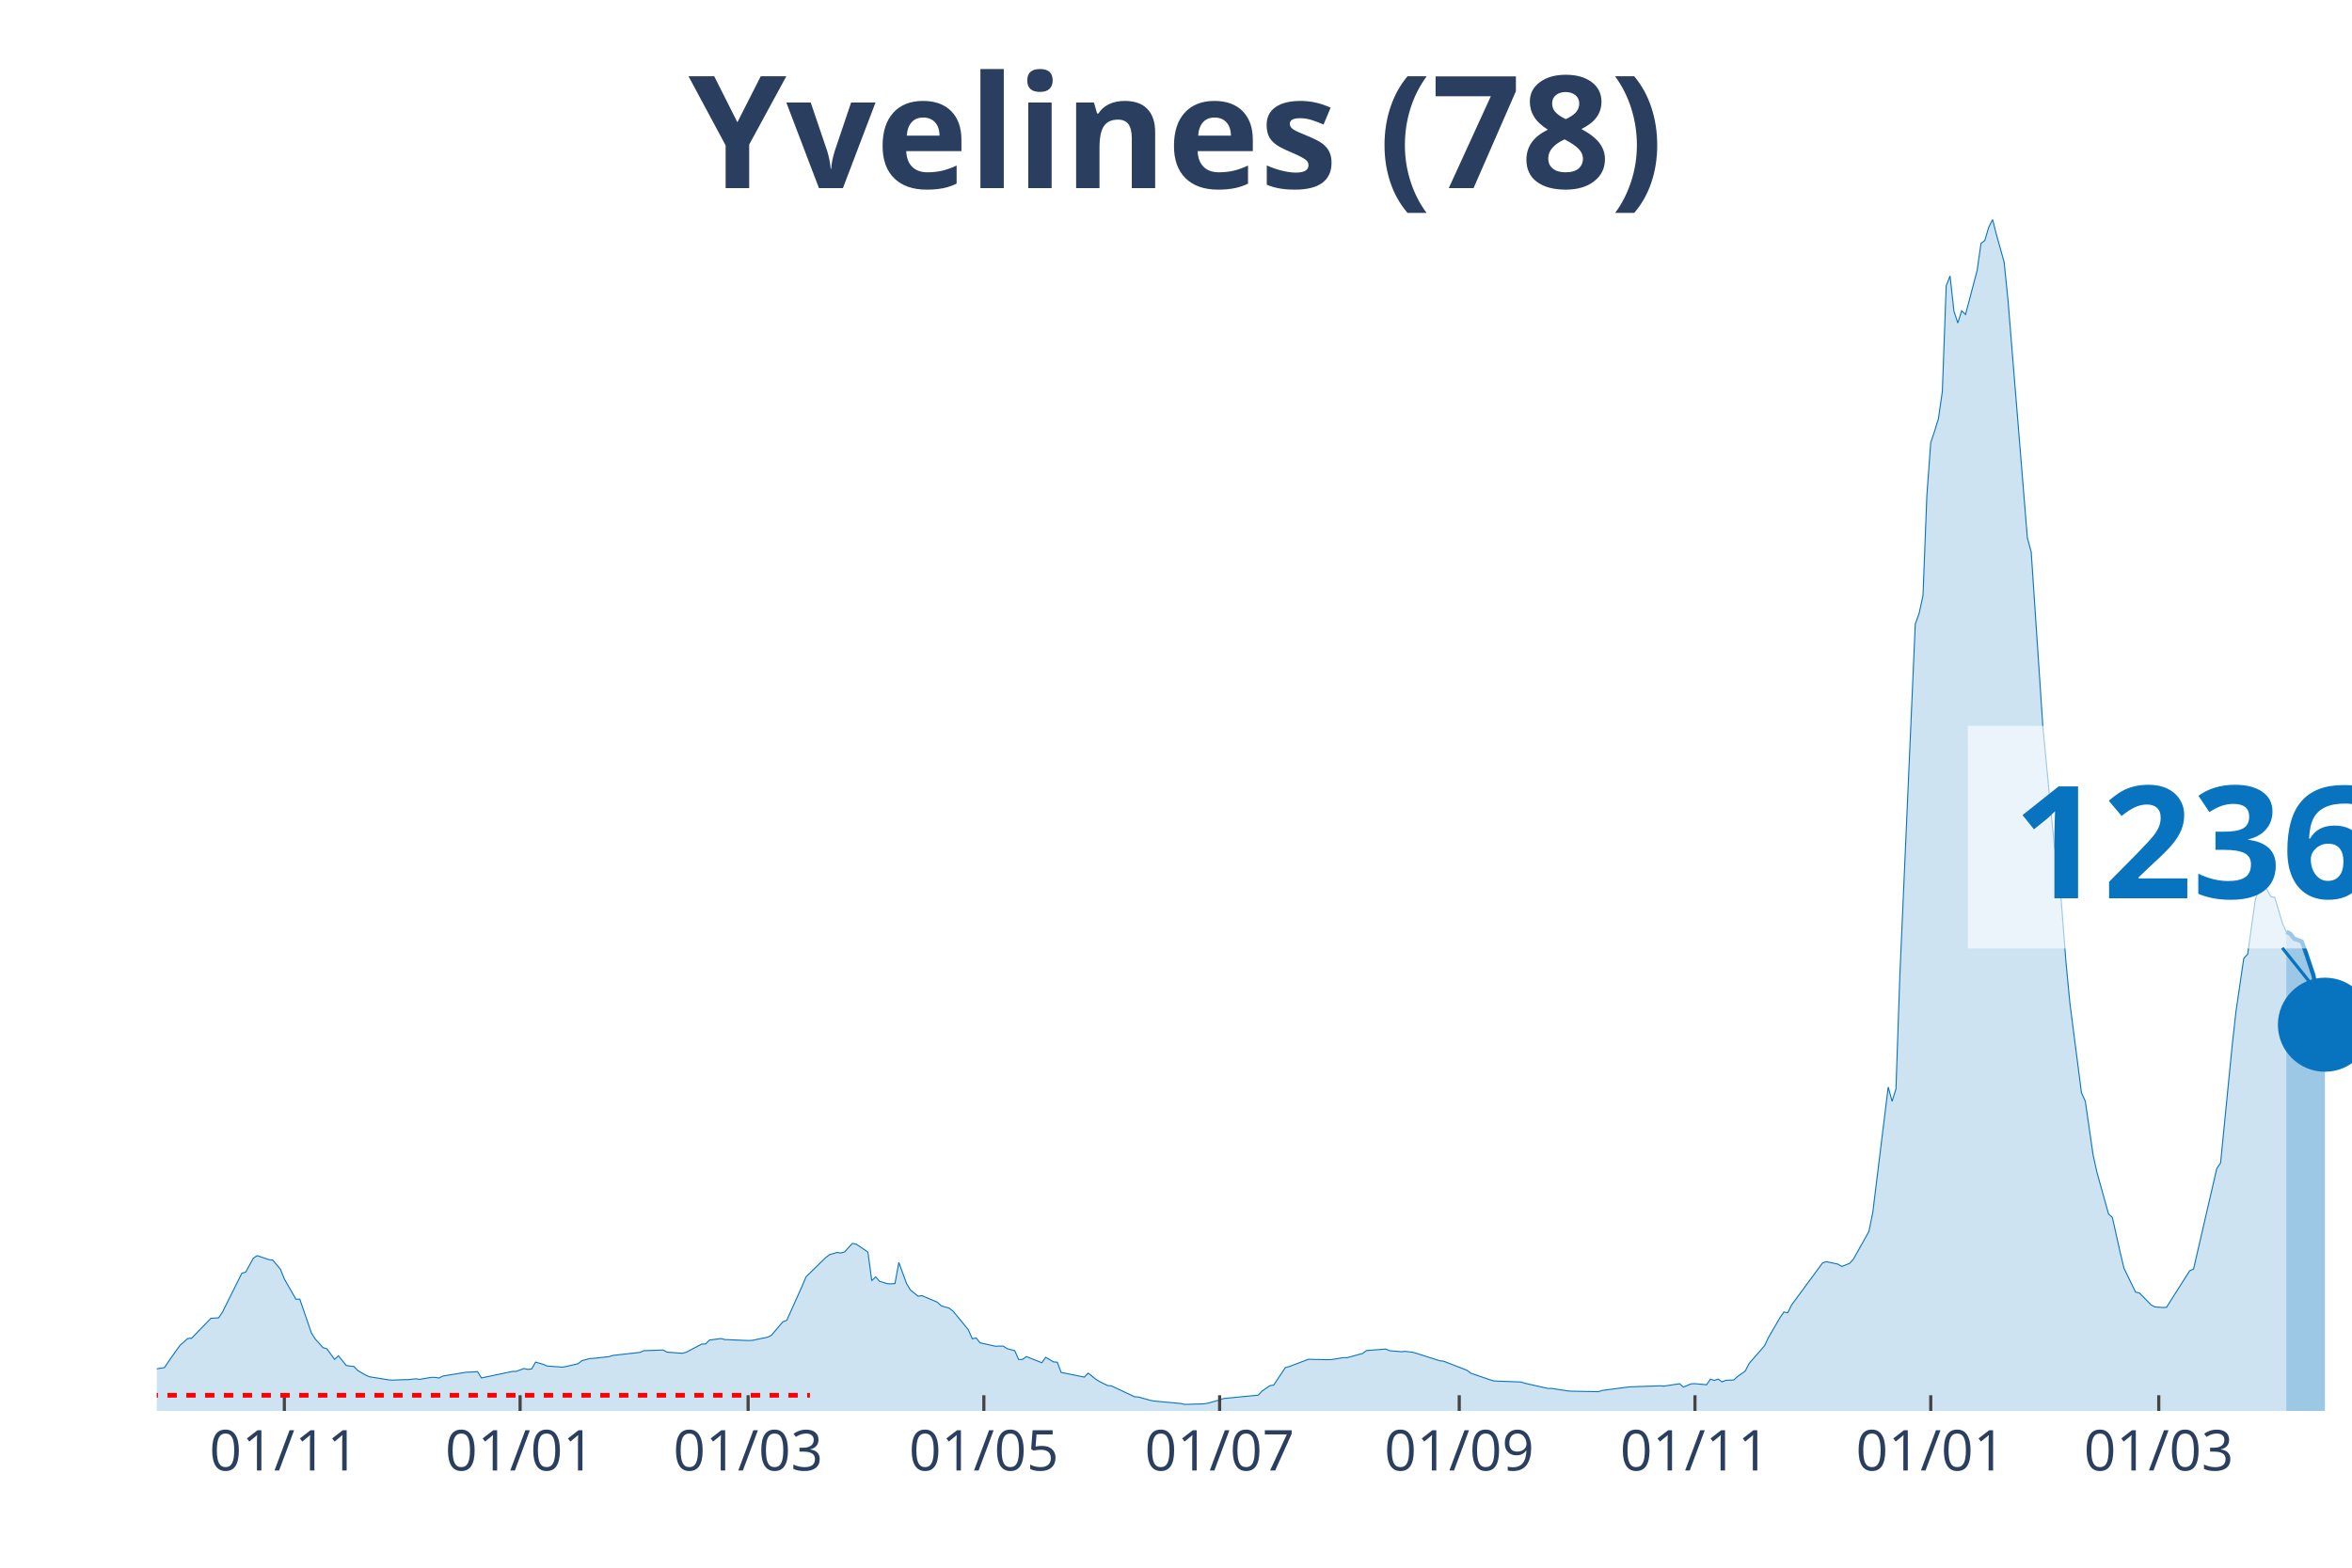
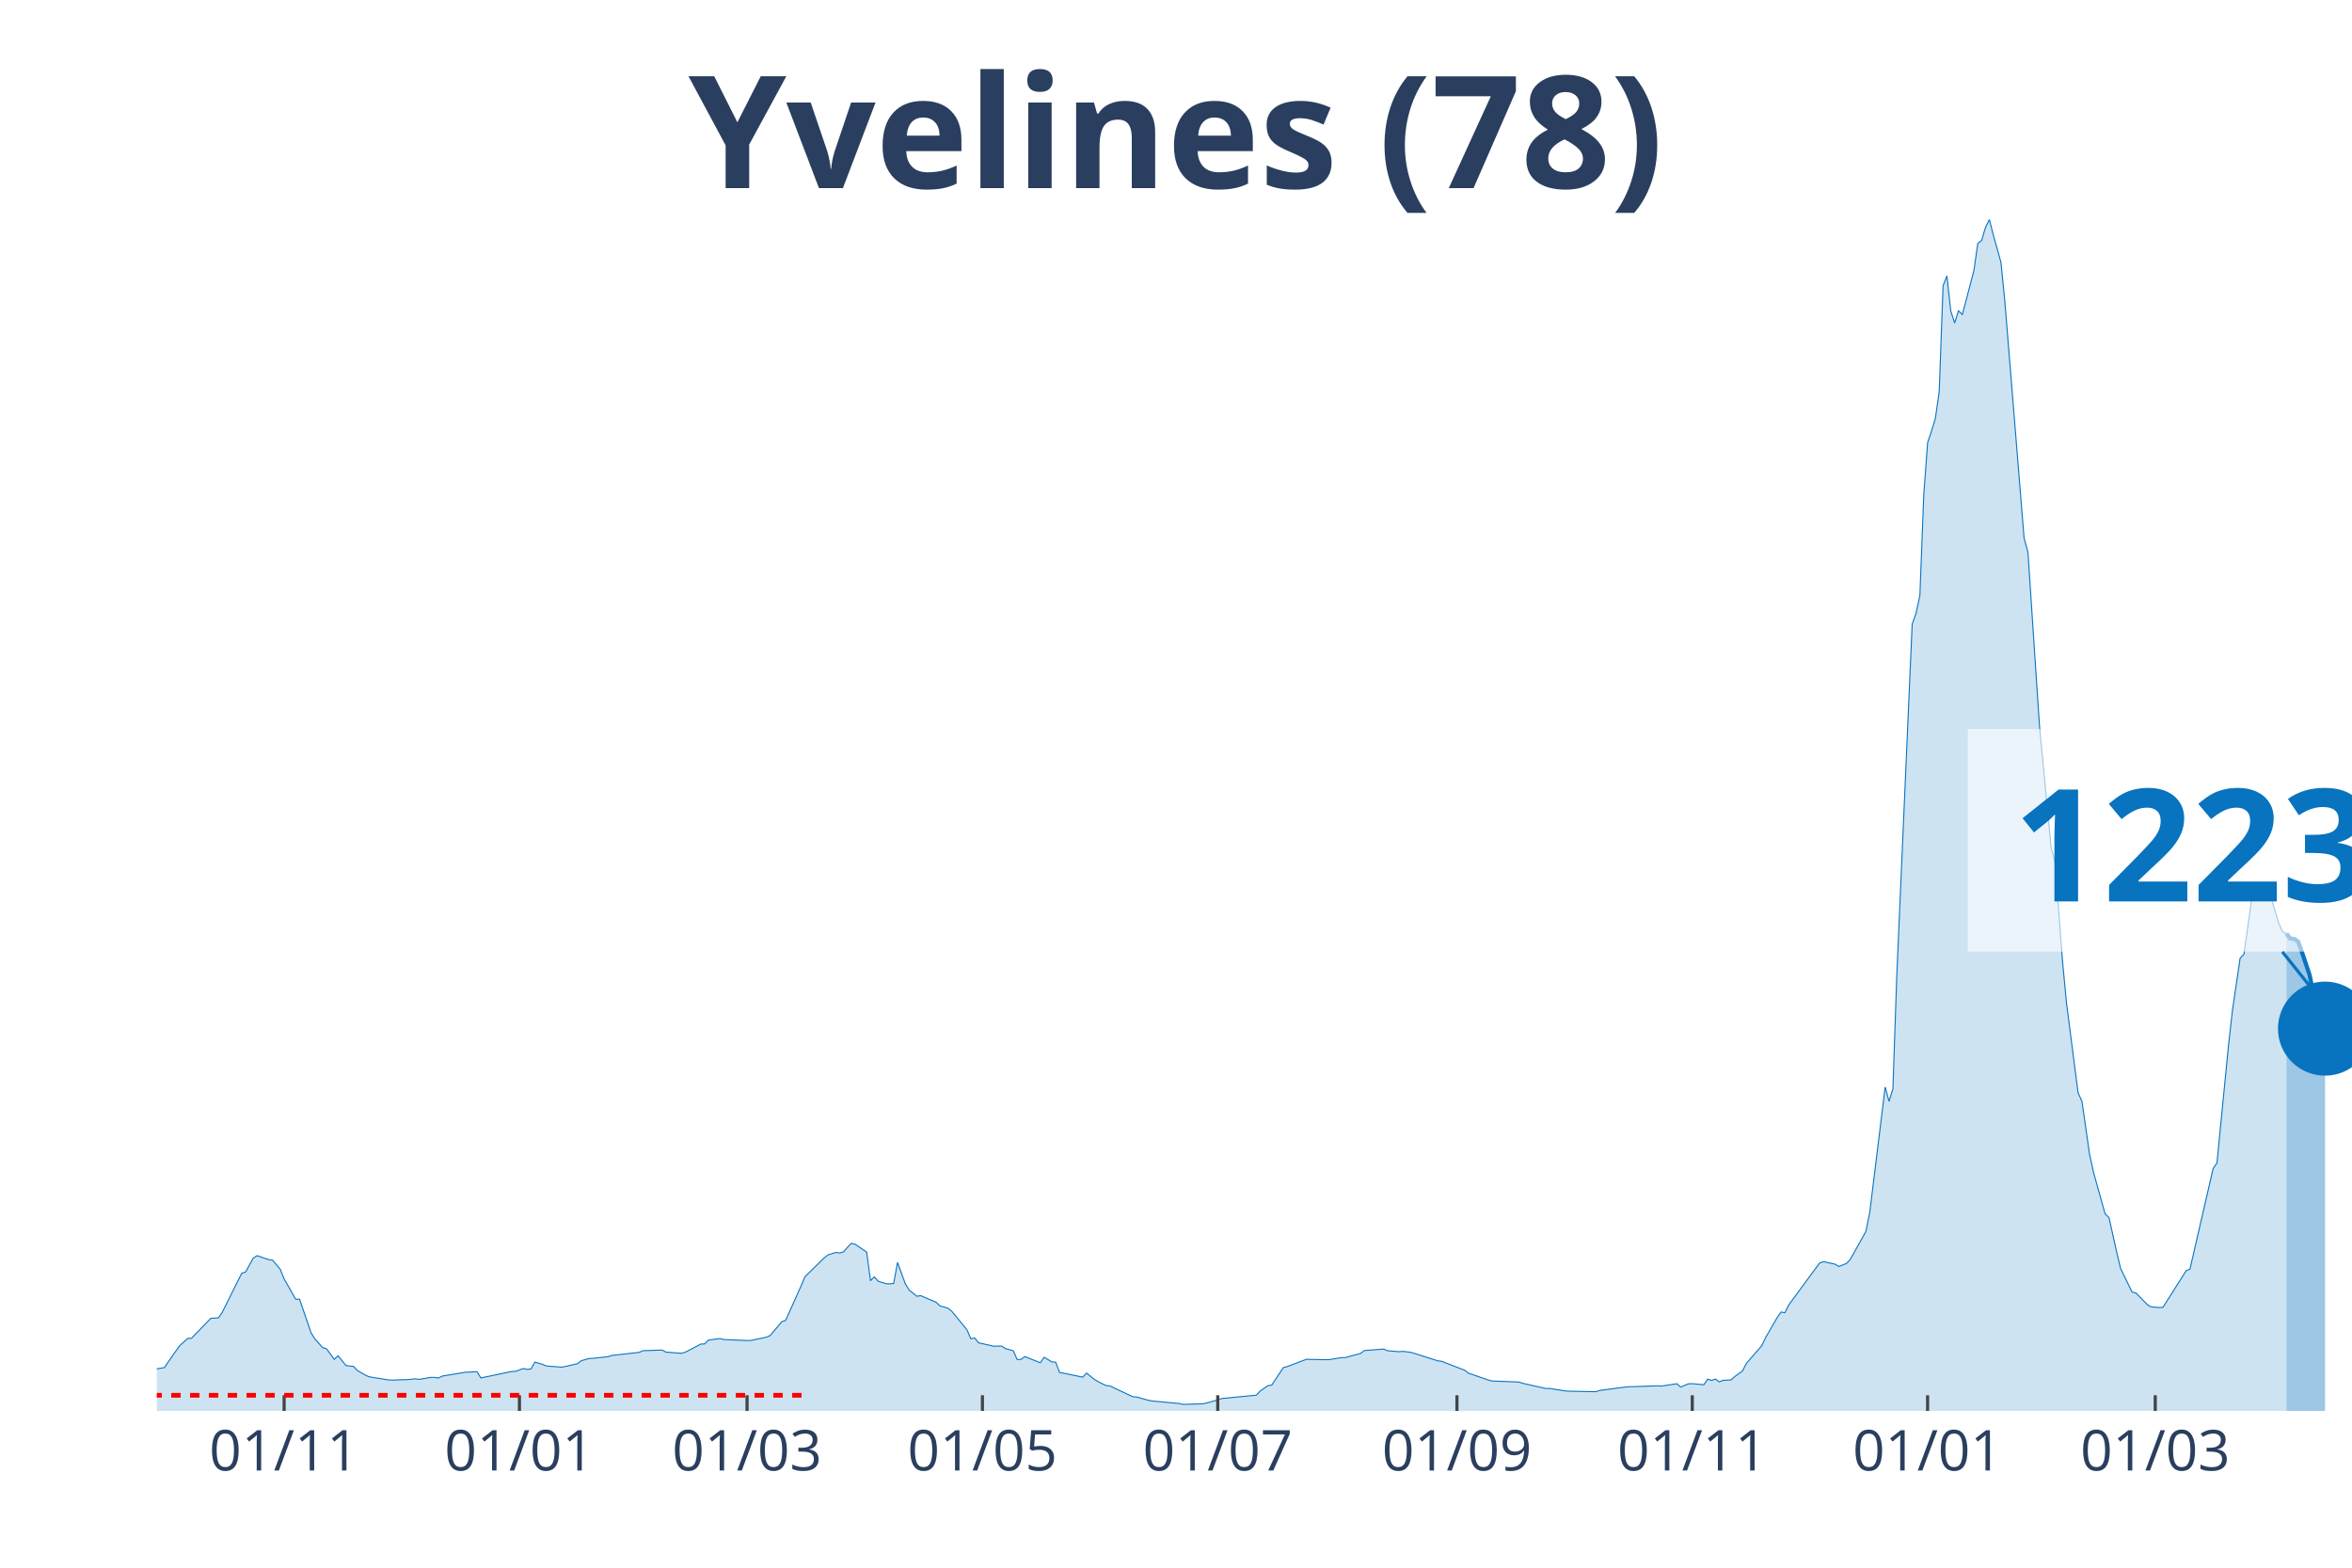
<svg xmlns="http://www.w3.org/2000/svg" class="main-svg" width="1125" height="750" style="" viewBox="0 0 750 500">
  <rect x="0" y="0" width="750" height="500" style="fill: rgb(0, 0, 0); fill-opacity: 0;" />
-   <defs id="defs-dc2566">
+   <defs id="defs-aafec0">
    <g class="clips">
-       <clipPath id="clipdc2566xyplot" class="plotclip">
+       <clipPath id="clipaafec0xyplot" class="plotclip">
        <rect width="700" height="380" />
      </clipPath>
-       <clipPath class="axesclip" id="clipdc2566x">
+       <clipPath class="axesclip" id="clipaafec0x">
        <rect x="50" y="0" width="700" height="500" />
      </clipPath>
-       <clipPath class="axesclip" id="clipdc2566y">
+       <clipPath class="axesclip" id="clipaafec0y">
        <rect x="0" y="70" width="750" height="380" />
      </clipPath>
-       <clipPath class="axesclip" id="clipdc2566xy">
+       <clipPath class="axesclip" id="clipaafec0xy">
        <rect x="50" y="70" width="700" height="380" />
      </clipPath>
    </g>
    <g class="gradients" />
  </defs>
  <g class="bglayer">
    <rect class="bg" x="50" y="70" width="700" height="380" style="fill: rgb(0, 0, 0); fill-opacity: 0; stroke-width: 0;" />
  </g>
  <g class="layer-below">
    <g class="imagelayer" />
    <g class="shapelayer" />
  </g>
  <g class="cartesianlayer">
    <g class="subplot xy">
      <g class="layer-subplot">
        <g class="shapelayer" />
        <g class="imagelayer" />
      </g>
      <g class="gridlayer">
        <g class="x">
-           <path class="xgrid crisp" transform="translate(90.67,0)" d="M0,70v380" style="stroke: rgb(255, 255, 255); stroke-opacity: 1; stroke-width: 1px;" />
-           <path class="xgrid crisp" transform="translate(165.85,0)" d="M0,70v380" style="stroke: rgb(255, 255, 255); stroke-opacity: 1; stroke-width: 1px;" />
-           <path class="xgrid crisp" transform="translate(238.56,0)" d="M0,70v380" style="stroke: rgb(255, 255, 255); stroke-opacity: 1; stroke-width: 1px;" />
-           <path class="xgrid crisp" transform="translate(313.73,0)" d="M0,70v380" style="stroke: rgb(255, 255, 255); stroke-opacity: 1; stroke-width: 1px;" />
-           <path class="xgrid crisp" transform="translate(388.91,0)" d="M0,70v380" style="stroke: rgb(255, 255, 255); stroke-opacity: 1; stroke-width: 1px;" />
-           <path class="xgrid crisp" transform="translate(465.32,0)" d="M0,70v380" style="stroke: rgb(255, 255, 255); stroke-opacity: 1; stroke-width: 1px;" />
-           <path class="xgrid crisp" transform="translate(540.49,0)" d="M0,70v380" style="stroke: rgb(255, 255, 255); stroke-opacity: 1; stroke-width: 1px;" />
-           <path class="xgrid crisp" transform="translate(615.67,0)" d="M0,70v380" style="stroke: rgb(255, 255, 255); stroke-opacity: 1; stroke-width: 1px;" />
-           <path class="xgrid crisp" transform="translate(688.38,0)" d="M0,70v380" style="stroke: rgb(255, 255, 255); stroke-opacity: 1; stroke-width: 1px;" />
+           <path class="xgrid crisp" transform="translate(90.6,0)" d="M0,70v380" style="stroke: rgb(255, 255, 255); stroke-opacity: 1; stroke-width: 1px;" />
+           <path class="xgrid crisp" transform="translate(165.64,0)" d="M0,70v380" style="stroke: rgb(255, 255, 255); stroke-opacity: 1; stroke-width: 1px;" />
+           <path class="xgrid crisp" transform="translate(238.22,0)" d="M0,70v380" style="stroke: rgb(255, 255, 255); stroke-opacity: 1; stroke-width: 1px;" />
+           <path class="xgrid crisp" transform="translate(313.27,0)" d="M0,70v380" style="stroke: rgb(255, 255, 255); stroke-opacity: 1; stroke-width: 1px;" />
+           <path class="xgrid crisp" transform="translate(388.31,0)" d="M0,70v380" style="stroke: rgb(255, 255, 255); stroke-opacity: 1; stroke-width: 1px;" />
+           <path class="xgrid crisp" transform="translate(464.59,0)" d="M0,70v380" style="stroke: rgb(255, 255, 255); stroke-opacity: 1; stroke-width: 1px;" />
+           <path class="xgrid crisp" transform="translate(539.63,0)" d="M0,70v380" style="stroke: rgb(255, 255, 255); stroke-opacity: 1; stroke-width: 1px;" />
+           <path class="xgrid crisp" transform="translate(614.67,0)" d="M0,70v380" style="stroke: rgb(255, 255, 255); stroke-opacity: 1; stroke-width: 1px;" />
+           <path class="xgrid crisp" transform="translate(687.26,0)" d="M0,70v380" style="stroke: rgb(255, 255, 255); stroke-opacity: 1; stroke-width: 1px;" />
        </g>
        <g class="y" />
      </g>
      <g class="zerolinelayer" />
      <path class="xlines-below" />
      <path class="ylines-below" />
      <g class="overlines-below" />
      <g class="xaxislayer-below" />
      <g class="yaxislayer-below" />
      <g class="overaxes-below" />
-       <g class="plot" transform="translate(50, 70)" clip-path="url('#clipdc2566xyplot')">
+       <g class="plot" transform="translate(50, 70)" clip-path="url('#clipaafec0xyplot')">
        <g class="scatterlayer mlayer">
-           <g class="trace scatter tracebf1ed1" style="stroke-miterlimit: 2;">
+           <g class="trace scatter trace0a9c9d" style="stroke-miterlimit: 2;">
            <g class="fills">
              <g>
-                 <path class="js-fill" d="M679.05,380L-167.61,380L-167.61,378.78L-140.49,379.43L-139.26,379.5L-57.92,376.98L-56.69,376.48L-44.37,374.64L-43.13,374.01L-28.35,370.82L-27.11,370.16L-23.42,369.46L-22.18,369.04L-16.02,368.07L-14.79,367.91L-7.39,367.3L-6.16,367.5L-1.23,367.32L0,366.58L2.46,366.17L3.7,364.3L6.16,360.8L7.39,359.1L9.86,356.89L11.09,356.82L17.25,350.47L18.49,350.39L19.72,350.3L20.95,348.47L27.11,336.1L28.35,335.71L30.81,331.25L32.04,330.48L35.74,331.74L36.97,331.89L39.44,334.83L40.67,337.9L44.37,344.38L45.6,344.36L49.3,355.13L50.53,357.07L52.99,359.81L54.23,360.19L56.69,363.55L57.92,362.41L60.39,365.49L61.62,365.7L62.85,365.81L64.08,367.12L66.55,368.54L67.78,369.1L73.94,370.1L75.18,370.18L78.87,370.03L80.11,370.03L82.57,369.75L83.8,369.94L87.5,369.3L88.73,369.3L89.96,369.51L91.2,368.88L98.59,367.67L99.82,367.62L102.29,367.47L103.52,369.48L113.38,367.41L114.61,367.38L117.08,366.48L118.31,366.75L119.54,366.61L120.77,364.43L123.24,365.15L124.47,365.68L129.4,366.04L130.63,365.8L134.33,364.95L135.56,363.99L138.03,363.29L139.26,363.23L144.19,362.69L145.42,362.3L154.05,361.33L155.28,360.79L161.44,360.58L162.68,361.25L167.61,361.62L168.84,361.26L172.54,359.34L173.77,358.68L175,358.64L176.23,357.4L179.93,356.92L181.16,357.24L188.56,357.55L189.79,357.51L194.72,356.49L195.95,355.92L199.65,351.55L200.88,351.11L205.81,340.13L207.04,337.21L213.2,331.18L214.44,330.21L216.9,329.46L218.13,329.63L219.37,329.27L220.6,327.86L221.83,326.57L223.06,326.82L226.76,329.34L227.99,338.46L229.23,337.23L230.46,338.65L232.92,339.42L234.15,339.47L235.39,339.36L236.62,332.63L239.08,339.39L240.32,341.44L242.78,343.42L244.01,343.24L248.94,345.34L250.18,346.51L252.64,347.2L253.87,348.13L258.8,354.12L260.04,356.99L261.27,356.72L262.5,358.27L267.43,359.37L268.66,359.33L269.89,359.32L271.13,360.12L273.59,360.8L274.82,363.6L276.06,363.57L277.29,362.67L282.22,364.63L283.45,362.89L285.92,364.36L287.15,364.46L288.38,367.75L289.61,367.96L295.77,369.22L297.01,367.94L299.47,369.93L300.7,370.66L303.17,371.9L304.4,372.01L311.8,375.49L313.03,375.56L316.73,376.6L317.96,376.84L326.58,377.64L327.82,377.92L333.98,377.74L335.21,377.52L338.91,376.49L340.14,376.05L351.23,374.97L352.46,373.64L354.93,371.95L356.16,371.75L359.86,366.18L361.09,365.86L367.25,363.52L368.49,363.57L373.42,363.66L374.65,363.62L378.35,363L379.58,363.01L384.51,361.67L385.74,360.75L391.9,360.27L393.13,360.8L396.83,361.11L398.06,361L400.53,361.3L401.76,361.66L409.15,364.01L410.39,364.16L417.78,367.03L419.01,367.96L425.18,370.09L426.41,370.45L435.04,370.78L436.27,371.18L443.66,372.84L444.89,372.83L449.82,373.6L451.06,373.71L459.68,373.86L460.92,373.46L469.54,372.33L470.77,372.29L479.4,371.99L480.63,372.08L485.56,371.33L486.8,372.39L489.26,371.36L490.49,371.31L494.19,371.65L495.42,369.87L496.65,370.27L497.89,369.84L499.12,370.73L500.35,370.23L502.82,370.14L504.05,369.05L506.51,367.29L507.75,364.87L512.68,359.21L513.91,356.61L517.61,350.22L518.84,348.45L520.07,348.69L521.3,346.2L531.16,332.81L532.39,332.39L536.09,333.19L537.32,333.93L539.79,332.94L541.02,331.58L545.95,322.76L547.18,316.72L552.11,276.69L553.35,281.25L554.58,277.31L555.81,241.42L560.74,129.04L561.97,125.63L563.2,119.93L564.44,87.93L565.67,71.18L566.9,67.5L568.13,63.48L569.37,54.85L570.6,21.16L571.83,18.01L573.06,29.21L574.3,33L575.53,29.12L576.76,30.32L580.46,16.27L581.69,7.66L582.92,6.66L584.15,2.52L585.39,0L586.62,4.82L589.08,13.62L590.32,25.9L596.48,101.53L597.71,106.08L601.41,161.55L602.64,174.46L605.11,200.19L606.34,205.01L608.8,237L610.04,249.91L613.73,278.52L614.96,281.23L617.43,298.29L618.66,303.88L622.36,317.15L623.59,318.32L626.06,329.33L627.29,334.51L630.99,342.11L632.22,342.38L635.92,346.17L637.15,346.82L639.61,347.02L640.85,346.96L648.24,335.3L649.47,334.76L656.87,302.73L658.1,300.89L661.8,263.36L663.03,252.42L665.49,235.66L666.73,234.32L669.19,216.8L670.42,213.53L671.65,213.08L672.89,213.71L674.12,215.97L675.35,216.2L677.82,224.47L679.05,227.21" style="fill: rgb(8, 115, 191); fill-opacity: 0.2; stroke-width: 0;" />
+                 <path class="js-fill" d="M679.09,380L-167.31,380L-167.31,378.78L-140.25,379.43L-139.02,379.5L-57.82,376.98L-56.59,376.48L-44.29,374.64L-43.06,374.01L-28.3,370.82L-27.07,370.16L-22.14,369.04L-20.91,369.01L-15.99,368.07L-14.76,367.91L-7.38,367.3L-6.15,367.5L-1.23,367.32L0,366.58L2.46,366.17L3.69,364.3L6.15,360.8L7.38,359.1L9.84,356.89L11.07,356.82L17.22,350.47L18.45,350.39L19.68,350.3L20.91,348.47L27.07,336.1L28.3,335.71L30.76,331.25L31.99,330.48L35.68,331.74L36.91,331.89L39.37,334.83L40.6,337.9L44.29,344.38L45.52,344.36L49.21,355.13L50.44,357.07L52.9,359.81L54.13,360.19L56.59,363.55L57.82,362.41L60.28,365.49L61.51,365.7L62.74,365.81L63.97,367.12L66.43,368.54L67.66,369.1L73.81,370.1L75.04,370.18L78.73,370.03L79.96,370.03L82.43,369.75L83.66,369.94L87.35,369.3L88.58,369.3L89.81,369.51L91.04,368.88L98.42,367.67L99.65,367.62L102.11,367.47L103.34,369.48L113.18,367.41L114.41,367.38L116.87,366.48L118.1,366.75L119.33,366.61L120.56,364.43L123.02,365.15L124.25,365.68L129.17,366.04L130.4,365.8L134.09,364.95L135.33,363.99L137.79,363.29L139.02,363.23L143.94,362.69L145.17,362.3L153.78,361.33L155.01,360.79L161.16,360.58L162.39,361.25L167.31,361.62L168.54,361.26L172.23,359.34L173.46,358.68L174.69,358.64L175.92,357.4L179.61,356.92L180.84,357.24L188.22,357.55L189.46,357.51L194.38,356.49L195.61,355.92L199.3,351.55L200.53,351.11L205.45,340.13L206.68,337.21L212.83,331.18L214.06,330.21L216.52,329.46L217.75,329.63L218.98,329.27L220.21,327.86L221.44,326.57L222.67,326.82L226.36,329.34L227.59,338.46L228.82,337.23L230.05,338.65L232.51,339.42L233.74,339.47L234.97,339.36L236.2,332.63L238.66,339.39L239.89,341.44L242.36,343.42L243.59,343.24L248.51,345.34L249.74,346.51L252.2,347.2L253.43,348.13L258.35,354.12L259.58,356.99L260.81,356.72L262.04,358.27L266.96,359.37L268.19,359.33L269.42,359.32L270.65,360.12L273.11,360.8L274.34,363.6L275.57,363.57L276.8,362.67L281.72,364.63L282.95,362.89L285.41,364.36L286.64,364.46L287.87,367.75L289.1,367.96L295.25,369.22L296.49,367.94L298.95,369.93L300.18,370.66L302.64,371.9L303.87,372.01L311.25,375.49L312.48,375.56L316.17,376.6L317.4,376.84L326.01,377.64L327.24,377.92L333.39,377.74L334.62,377.52L338.31,376.49L339.54,376.05L350.62,374.97L351.85,373.64L354.31,371.95L355.54,371.75L359.23,366.18L360.46,365.86L366.61,363.52L367.84,363.57L372.76,363.66L373.99,363.62L377.68,363L378.91,363.01L383.83,361.67L385.06,360.75L391.21,360.27L392.44,360.8L396.13,361.11L397.36,361L399.82,361.3L401.05,361.66L408.44,364.01L409.67,364.16L417.05,367.03L418.28,367.96L424.43,370.09L425.66,370.45L434.27,370.78L435.5,371.18L442.88,372.84L444.11,372.83L449.03,373.6L450.26,373.71L458.88,373.86L460.11,373.46L468.72,372.33L469.95,372.29L478.56,371.99L479.79,372.08L484.71,371.33L485.94,372.39L488.4,371.36L489.63,371.31L493.32,371.65L494.55,369.87L495.78,370.27L497.01,369.84L498.24,370.73L499.47,370.23L501.93,370.14L503.16,369.05L505.62,367.29L506.85,364.87L511.78,359.21L513.01,356.61L516.7,350.22L517.93,348.45L519.16,348.69L520.39,346.2L530.23,332.81L531.46,332.39L535.15,333.19L536.38,333.93L538.84,332.94L540.07,331.58L544.99,322.76L546.22,316.72L551.14,276.69L552.37,281.25L553.6,277.31L554.83,241.42L559.75,129.04L560.98,125.63L562.21,119.93L563.44,87.93L564.67,71.18L565.91,67.5L567.14,63.48L568.37,54.85L569.6,21.16L570.83,18.01L572.06,29.21L573.29,33L574.52,29.12L575.75,30.32L579.44,16.27L580.67,7.66L581.9,6.66L583.13,2.52L584.36,0L585.59,4.82L588.05,13.62L589.28,25.9L595.43,101.53L596.66,106.08L600.35,161.55L601.58,174.46L604.04,200.19L605.27,205.01L607.73,237L608.96,249.91L612.65,278.52L613.88,281.23L616.34,298.29L617.57,303.88L621.27,317.15L622.5,318.32L624.96,329.33L626.19,334.51L629.88,342.11L631.11,342.38L634.8,346.17L636.03,346.82L638.49,347.02L639.72,346.96L647.1,335.3L648.33,334.76L655.71,302.73L656.94,300.89L660.63,263.34L661.86,252.39L664.32,235.62L665.55,234.29L668.01,216.75L669.24,213.5L670.47,213.04L671.7,213.67L672.93,215.93L674.17,216.16L676.63,224.44L677.86,227.18L679.09,227.74" style="fill: rgb(8, 115, 191); fill-opacity: 0.2; stroke-width: 0;" />
              </g>
            </g>
            <g class="errorbars" />
            <g class="lines">
-               <path class="js-line" d="M-167.61,378.78L-140.49,379.43L-139.26,379.5L-57.92,376.98L-56.69,376.48L-44.37,374.64L-43.13,374.01L-28.35,370.82L-27.11,370.16L-23.42,369.46L-22.18,369.04L-16.02,368.07L-14.79,367.91L-7.39,367.3L-6.16,367.5L-1.23,367.32L0,366.58L2.46,366.17L3.7,364.3L6.16,360.8L7.39,359.1L9.86,356.89L11.09,356.82L17.25,350.47L18.49,350.39L19.72,350.3L20.95,348.47L27.11,336.1L28.35,335.71L30.81,331.25L32.04,330.48L35.74,331.74L36.97,331.89L39.44,334.83L40.67,337.9L44.37,344.38L45.6,344.36L49.3,355.13L50.53,357.07L52.99,359.81L54.23,360.19L56.69,363.55L57.92,362.41L60.39,365.49L61.62,365.7L62.85,365.81L64.08,367.12L66.55,368.54L67.78,369.1L73.94,370.1L75.18,370.18L78.87,370.03L80.11,370.03L82.57,369.75L83.8,369.94L87.5,369.3L88.73,369.3L89.96,369.51L91.2,368.88L98.59,367.67L99.82,367.62L102.29,367.47L103.52,369.48L113.38,367.41L114.61,367.38L117.08,366.48L118.31,366.75L119.54,366.61L120.77,364.43L123.24,365.15L124.47,365.68L129.4,366.04L130.63,365.8L134.33,364.95L135.56,363.99L138.03,363.29L139.26,363.23L144.19,362.69L145.42,362.3L154.05,361.33L155.28,360.79L161.44,360.58L162.68,361.25L167.61,361.62L168.84,361.26L172.54,359.34L173.77,358.68L175,358.64L176.23,357.4L179.93,356.92L181.16,357.24L188.56,357.55L189.79,357.51L194.72,356.49L195.95,355.92L199.65,351.55L200.88,351.11L205.81,340.13L207.04,337.21L213.2,331.18L214.44,330.21L216.9,329.46L218.13,329.63L219.37,329.27L220.6,327.86L221.83,326.57L223.06,326.82L226.76,329.34L227.99,338.46L229.23,337.23L230.46,338.65L232.92,339.42L234.15,339.47L235.39,339.36L236.62,332.63L239.08,339.39L240.32,341.44L242.78,343.42L244.01,343.24L248.94,345.34L250.18,346.51L252.64,347.2L253.87,348.13L258.8,354.12L260.04,356.99L261.27,356.72L262.5,358.27L267.43,359.37L268.66,359.33L269.89,359.32L271.13,360.12L273.59,360.8L274.82,363.6L276.06,363.57L277.29,362.67L282.22,364.63L283.45,362.89L285.92,364.36L287.15,364.46L288.38,367.75L289.61,367.96L295.77,369.22L297.01,367.94L299.47,369.93L300.7,370.66L303.17,371.9L304.4,372.01L311.8,375.49L313.03,375.56L316.73,376.6L317.96,376.84L326.58,377.64L327.82,377.92L333.98,377.74L335.21,377.52L338.91,376.49L340.14,376.05L351.23,374.97L352.46,373.64L354.93,371.95L356.16,371.75L359.86,366.18L361.09,365.86L367.25,363.52L368.49,363.57L373.42,363.66L374.65,363.62L378.35,363L379.58,363.01L384.51,361.67L385.74,360.75L391.9,360.27L393.13,360.8L396.83,361.11L398.06,361L400.53,361.3L401.76,361.66L409.15,364.01L410.39,364.16L417.78,367.03L419.01,367.96L425.18,370.09L426.41,370.45L435.04,370.78L436.27,371.18L443.66,372.84L444.89,372.83L449.82,373.6L451.06,373.71L459.68,373.86L460.92,373.46L469.54,372.33L470.77,372.29L479.4,371.99L480.63,372.08L485.56,371.33L486.8,372.39L489.26,371.36L490.49,371.31L494.19,371.65L495.42,369.87L496.65,370.27L497.89,369.84L499.12,370.73L500.35,370.23L502.82,370.14L504.05,369.05L506.51,367.29L507.75,364.87L512.68,359.21L513.91,356.61L517.61,350.22L518.84,348.45L520.07,348.69L521.3,346.2L531.16,332.81L532.39,332.39L536.09,333.19L537.32,333.93L539.79,332.94L541.02,331.58L545.95,322.76L547.18,316.72L552.11,276.69L553.35,281.25L554.58,277.31L555.81,241.42L560.74,129.04L561.97,125.63L563.2,119.93L564.44,87.93L565.67,71.18L566.9,67.5L568.13,63.48L569.37,54.85L570.6,21.16L571.83,18.01L573.06,29.21L574.3,33L575.53,29.12L576.76,30.32L580.46,16.27L581.69,7.66L582.92,6.66L584.15,2.52L585.39,0L586.62,4.82L589.08,13.62L590.32,25.9L596.48,101.53L597.71,106.08L601.41,161.55L602.64,174.46L605.11,200.19L606.34,205.01L608.8,237L610.04,249.91L613.73,278.52L614.96,281.23L617.43,298.29L618.66,303.88L622.36,317.15L623.59,318.32L626.06,329.33L627.29,334.51L630.99,342.11L632.22,342.38L635.92,346.17L637.15,346.82L639.61,347.02L640.85,346.96L648.24,335.3L649.47,334.76L656.87,302.73L658.1,300.89L661.8,263.36L663.03,252.42L665.49,235.66L666.73,234.32L669.19,216.8L670.42,213.53L671.65,213.08L672.89,213.71L674.12,215.97L675.35,216.2L677.82,224.47L679.05,227.21" style="vector-effect: non-scaling-stroke; fill: none; stroke: rgb(8, 115, 191); stroke-opacity: 1; stroke-width: 0.5px; opacity: 1;" />
+               <path class="js-line" d="M-167.31,378.78L-140.25,379.43L-139.02,379.5L-57.82,376.98L-56.59,376.48L-44.29,374.64L-43.06,374.01L-28.3,370.82L-27.07,370.16L-22.14,369.04L-20.91,369.01L-15.99,368.07L-14.76,367.91L-7.38,367.3L-6.15,367.5L-1.23,367.32L0,366.58L2.46,366.17L3.69,364.3L6.15,360.8L7.38,359.1L9.84,356.89L11.07,356.82L17.22,350.47L18.45,350.39L19.68,350.3L20.91,348.47L27.07,336.1L28.3,335.71L30.76,331.25L31.99,330.48L35.68,331.74L36.91,331.89L39.37,334.83L40.6,337.9L44.29,344.38L45.52,344.36L49.21,355.13L50.44,357.07L52.9,359.81L54.13,360.19L56.59,363.55L57.82,362.41L60.28,365.49L61.51,365.7L62.74,365.81L63.97,367.12L66.43,368.54L67.66,369.1L73.81,370.1L75.04,370.18L78.73,370.03L79.96,370.03L82.43,369.75L83.66,369.94L87.35,369.3L88.58,369.3L89.81,369.51L91.04,368.88L98.42,367.67L99.65,367.62L102.11,367.47L103.34,369.48L113.18,367.41L114.41,367.38L116.87,366.48L118.1,366.75L119.33,366.61L120.56,364.43L123.02,365.15L124.25,365.68L129.17,366.04L130.4,365.8L134.09,364.95L135.33,363.99L137.79,363.29L139.02,363.23L143.94,362.69L145.17,362.3L153.78,361.33L155.01,360.79L161.16,360.58L162.39,361.25L167.31,361.62L168.54,361.26L172.23,359.34L173.46,358.68L174.69,358.64L175.92,357.4L179.61,356.92L180.84,357.24L188.22,357.55L189.46,357.51L194.38,356.49L195.61,355.92L199.3,351.55L200.53,351.11L205.45,340.13L206.68,337.21L212.83,331.18L214.06,330.21L216.52,329.46L217.75,329.63L218.98,329.27L220.21,327.86L221.44,326.57L222.67,326.82L226.36,329.34L227.59,338.46L228.82,337.23L230.05,338.65L232.51,339.42L233.74,339.47L234.97,339.36L236.2,332.63L238.66,339.39L239.89,341.44L242.36,343.42L243.59,343.24L248.51,345.34L249.74,346.51L252.2,347.2L253.43,348.13L258.35,354.12L259.58,356.99L260.81,356.72L262.04,358.27L266.96,359.37L268.19,359.33L269.42,359.32L270.65,360.12L273.11,360.8L274.34,363.6L275.57,363.57L276.8,362.67L281.72,364.63L282.95,362.89L285.41,364.36L286.64,364.46L287.87,367.75L289.1,367.96L295.25,369.22L296.49,367.94L298.95,369.93L300.18,370.66L302.64,371.9L303.87,372.01L311.25,375.49L312.48,375.56L316.17,376.6L317.4,376.84L326.01,377.64L327.24,377.92L333.39,377.74L334.62,377.52L338.31,376.49L339.54,376.05L350.62,374.97L351.85,373.64L354.31,371.95L355.54,371.75L359.23,366.18L360.46,365.86L366.61,363.52L367.84,363.57L372.76,363.66L373.99,363.62L377.68,363L378.91,363.01L383.83,361.67L385.06,360.75L391.21,360.27L392.44,360.8L396.13,361.11L397.36,361L399.82,361.3L401.05,361.66L408.44,364.01L409.67,364.16L417.05,367.03L418.28,367.96L424.43,370.09L425.66,370.45L434.27,370.78L435.5,371.18L442.88,372.84L444.11,372.83L449.03,373.6L450.26,373.71L458.88,373.86L460.11,373.46L468.72,372.33L469.95,372.29L478.56,371.99L479.79,372.08L484.71,371.33L485.94,372.39L488.4,371.36L489.63,371.31L493.32,371.65L494.55,369.87L495.78,370.27L497.01,369.84L498.24,370.73L499.47,370.23L501.93,370.14L503.16,369.05L505.62,367.29L506.85,364.87L511.78,359.21L513.01,356.61L516.7,350.22L517.93,348.45L519.16,348.69L520.39,346.2L530.23,332.81L531.46,332.39L535.15,333.19L536.38,333.93L538.84,332.94L540.07,331.58L544.99,322.76L546.22,316.72L551.14,276.69L552.37,281.25L553.6,277.31L554.83,241.42L559.75,129.04L560.98,125.63L562.21,119.93L563.44,87.93L564.67,71.18L565.91,67.5L567.14,63.48L568.37,54.85L569.6,21.16L570.83,18.01L572.06,29.21L573.29,33L574.52,29.12L575.75,30.32L579.44,16.27L580.67,7.66L581.9,6.66L583.13,2.52L584.36,0L585.59,4.82L588.05,13.62L589.28,25.9L595.43,101.53L596.66,106.08L600.35,161.55L601.58,174.46L604.04,200.19L605.27,205.01L607.73,237L608.96,249.91L612.65,278.52L613.88,281.23L616.34,298.29L617.57,303.88L621.27,317.15L622.5,318.32L624.96,329.33L626.19,334.51L629.88,342.11L631.11,342.38L634.8,346.17L636.03,346.82L638.49,347.02L639.72,346.96L647.1,335.3L648.33,334.76L655.71,302.73L656.94,300.89L660.63,263.34L661.86,252.39L664.32,235.62L665.55,234.29L668.01,216.75L669.24,213.5L670.47,213.04L671.7,213.67L672.93,215.93L674.17,216.16L676.63,224.44L677.86,227.18L679.09,227.74" style="vector-effect: non-scaling-stroke; fill: none; stroke: rgb(8, 115, 191); stroke-opacity: 1; stroke-width: 0.5px; opacity: 1;" />
            </g>
            <g class="points" />
            <g class="text" />
          </g>
-           <g class="trace scatter tracec987ff" style="stroke-miterlimit: 2;">
+           <g class="trace scatter tracee55a38" style="stroke-miterlimit: 2;">
            <g class="fills">
              <g>
-                 <path class="js-fill" d="M691.37,380L679.05,380L679.05,227.21L680.28,227.77L681.51,229.36L683.98,230.29L685.21,233.64L687.68,241L688.91,247L691.37,256.82" style="fill: rgb(8, 115, 191); fill-opacity: 0.4; stroke-width: 0;" />
+                 <path class="js-fill" d="M691.39,380L679.09,380L679.09,227.74L680.32,229.33L681.55,229.47L682.78,230.25L684.01,233.59L686.47,240.94L687.7,246.95L690.16,256.66L691.39,258.07" style="fill: rgb(8, 115, 191); fill-opacity: 0.4; stroke-width: 0;" />
              </g>
            </g>
            <g class="errorbars" />
            <g class="lines">
-               <path class="js-line" d="M679.05,227.21L680.28,227.77L681.51,229.36L683.98,230.29L685.21,233.64L687.68,241L688.91,247L691.37,256.82" style="vector-effect: non-scaling-stroke; fill: none; stroke: rgb(8, 115, 191); stroke-opacity: 1; stroke-width: 2px; opacity: 1;" />
+               <path class="js-line" d="M679.09,227.74L680.32,229.33L681.55,229.47L682.78,230.25L684.01,233.59L686.47,240.94L687.7,246.95L690.16,256.66L691.39,258.07" style="vector-effect: non-scaling-stroke; fill: none; stroke: rgb(8, 115, 191); stroke-opacity: 1; stroke-width: 2px; opacity: 1;" />
            </g>
            <g class="points" />
            <g class="text" />
          </g>
-           <g class="trace scatter tracee069e9" style="stroke-miterlimit: 2; opacity: 1;">
+           <g class="trace scatter trace7fd81b" style="stroke-miterlimit: 2; opacity: 1;">
            <g class="fills" />
            <g class="errorbars" />
            <g class="lines" />
            <g class="points">
-               <path class="point" transform="translate(691.37,256.82)" d="M15,0A15,15 0 1,1 0,-15A15,15 0 0,1 15,0Z" style="opacity: 1; stroke-width: 0px; fill: rgb(8, 115, 191); fill-opacity: 1;" />
+               <path class="point" transform="translate(691.39,258.07)" d="M15,0A15,15 0 1,1 0,-15A15,15 0 0,1 15,0Z" style="opacity: 1; stroke-width: 0px; fill: rgb(8, 115, 191); fill-opacity: 1;" />
            </g>
            <g class="text" />
          </g>
        </g>
      </g>
      <g class="overplot" />
      <path class="xlines-above crisp" style="fill: none; stroke-width: 1px; stroke: rgb(0, 0, 0); stroke-opacity: 0;" d="" />
      <path class="ylines-above crisp" style="fill: none;" d="M0,0" />
      <g class="overlines-above" />
      <g class="xaxislayer-above">
-         <path class="xtick ticks crisp" d="M0,450v-5" transform="translate(90.67,0)" style="stroke: rgb(68, 68, 68); stroke-opacity: 1; stroke-width: 1px;" />
-         <path class="xtick ticks crisp" d="M0,450v-5" transform="translate(165.85,0)" style="stroke: rgb(68, 68, 68); stroke-opacity: 1; stroke-width: 1px;" />
-         <path class="xtick ticks crisp" d="M0,450v-5" transform="translate(238.56,0)" style="stroke: rgb(68, 68, 68); stroke-opacity: 1; stroke-width: 1px;" />
-         <path class="xtick ticks crisp" d="M0,450v-5" transform="translate(313.73,0)" style="stroke: rgb(68, 68, 68); stroke-opacity: 1; stroke-width: 1px;" />
-         <path class="xtick ticks crisp" d="M0,450v-5" transform="translate(388.91,0)" style="stroke: rgb(68, 68, 68); stroke-opacity: 1; stroke-width: 1px;" />
-         <path class="xtick ticks crisp" d="M0,450v-5" transform="translate(465.32,0)" style="stroke: rgb(68, 68, 68); stroke-opacity: 1; stroke-width: 1px;" />
-         <path class="xtick ticks crisp" d="M0,450v-5" transform="translate(540.49,0)" style="stroke: rgb(68, 68, 68); stroke-opacity: 1; stroke-width: 1px;" />
-         <path class="xtick ticks crisp" d="M0,450v-5" transform="translate(615.67,0)" style="stroke: rgb(68, 68, 68); stroke-opacity: 1; stroke-width: 1px;" />
-         <path class="xtick ticks crisp" d="M0,450v-5" transform="translate(688.38,0)" style="stroke: rgb(68, 68, 68); stroke-opacity: 1; stroke-width: 1px;" />
+         <path class="xtick ticks crisp" d="M0,450v-5" transform="translate(90.6,0)" style="stroke: rgb(68, 68, 68); stroke-opacity: 1; stroke-width: 1px;" />
+         <path class="xtick ticks crisp" d="M0,450v-5" transform="translate(165.64,0)" style="stroke: rgb(68, 68, 68); stroke-opacity: 1; stroke-width: 1px;" />
+         <path class="xtick ticks crisp" d="M0,450v-5" transform="translate(238.22,0)" style="stroke: rgb(68, 68, 68); stroke-opacity: 1; stroke-width: 1px;" />
+         <path class="xtick ticks crisp" d="M0,450v-5" transform="translate(313.27,0)" style="stroke: rgb(68, 68, 68); stroke-opacity: 1; stroke-width: 1px;" />
+         <path class="xtick ticks crisp" d="M0,450v-5" transform="translate(388.31,0)" style="stroke: rgb(68, 68, 68); stroke-opacity: 1; stroke-width: 1px;" />
+         <path class="xtick ticks crisp" d="M0,450v-5" transform="translate(464.59,0)" style="stroke: rgb(68, 68, 68); stroke-opacity: 1; stroke-width: 1px;" />
+         <path class="xtick ticks crisp" d="M0,450v-5" transform="translate(539.63,0)" style="stroke: rgb(68, 68, 68); stroke-opacity: 1; stroke-width: 1px;" />
+         <path class="xtick ticks crisp" d="M0,450v-5" transform="translate(614.67,0)" style="stroke: rgb(68, 68, 68); stroke-opacity: 1; stroke-width: 1px;" />
+         <path class="xtick ticks crisp" d="M0,450v-5" transform="translate(687.26,0)" style="stroke: rgb(68, 68, 68); stroke-opacity: 1; stroke-width: 1px;" />
        <g class="xtick">
-           <text text-anchor="middle" x="0" y="469" transform="translate(90.67,0)" style="font-family: 'Open Sans', verdana, arial, sans-serif; font-size: 18px; fill: rgb(42, 63, 95); fill-opacity: 1; white-space: pre;">01/11</text>
+           <text text-anchor="middle" x="0" y="469" transform="translate(90.6,0)" style="font-family: 'Open Sans', verdana, arial, sans-serif; font-size: 18px; fill: rgb(42, 63, 95); fill-opacity: 1; white-space: pre;">01/11</text>
        </g>
        <g class="xtick">
-           <text text-anchor="middle" x="0" y="469" transform="translate(165.85,0)" style="font-family: 'Open Sans', verdana, arial, sans-serif; font-size: 18px; fill: rgb(42, 63, 95); fill-opacity: 1; white-space: pre;">01/01</text>
+           <text text-anchor="middle" x="0" y="469" transform="translate(165.64,0)" style="font-family: 'Open Sans', verdana, arial, sans-serif; font-size: 18px; fill: rgb(42, 63, 95); fill-opacity: 1; white-space: pre;">01/01</text>
        </g>
        <g class="xtick">
-           <text text-anchor="middle" x="0" y="469" transform="translate(238.56,0)" style="font-family: 'Open Sans', verdana, arial, sans-serif; font-size: 18px; fill: rgb(42, 63, 95); fill-opacity: 1; white-space: pre;">01/03</text>
+           <text text-anchor="middle" x="0" y="469" transform="translate(238.22,0)" style="font-family: 'Open Sans', verdana, arial, sans-serif; font-size: 18px; fill: rgb(42, 63, 95); fill-opacity: 1; white-space: pre;">01/03</text>
        </g>
        <g class="xtick">
-           <text text-anchor="middle" x="0" y="469" transform="translate(313.73,0)" style="font-family: 'Open Sans', verdana, arial, sans-serif; font-size: 18px; fill: rgb(42, 63, 95); fill-opacity: 1; white-space: pre;">01/05</text>
+           <text text-anchor="middle" x="0" y="469" transform="translate(313.27,0)" style="font-family: 'Open Sans', verdana, arial, sans-serif; font-size: 18px; fill: rgb(42, 63, 95); fill-opacity: 1; white-space: pre;">01/05</text>
        </g>
        <g class="xtick">
-           <text text-anchor="middle" x="0" y="469" transform="translate(388.91,0)" style="font-family: 'Open Sans', verdana, arial, sans-serif; font-size: 18px; fill: rgb(42, 63, 95); fill-opacity: 1; white-space: pre;">01/07</text>
+           <text text-anchor="middle" x="0" y="469" transform="translate(388.31,0)" style="font-family: 'Open Sans', verdana, arial, sans-serif; font-size: 18px; fill: rgb(42, 63, 95); fill-opacity: 1; white-space: pre;">01/07</text>
        </g>
        <g class="xtick">
-           <text text-anchor="middle" x="0" y="469" transform="translate(465.32,0)" style="font-family: 'Open Sans', verdana, arial, sans-serif; font-size: 18px; fill: rgb(42, 63, 95); fill-opacity: 1; white-space: pre;">01/09</text>
+           <text text-anchor="middle" x="0" y="469" transform="translate(464.59,0)" style="font-family: 'Open Sans', verdana, arial, sans-serif; font-size: 18px; fill: rgb(42, 63, 95); fill-opacity: 1; white-space: pre;">01/09</text>
        </g>
        <g class="xtick">
-           <text text-anchor="middle" x="0" y="469" transform="translate(540.49,0)" style="font-family: 'Open Sans', verdana, arial, sans-serif; font-size: 18px; fill: rgb(42, 63, 95); fill-opacity: 1; white-space: pre;">01/11</text>
+           <text text-anchor="middle" x="0" y="469" transform="translate(539.63,0)" style="font-family: 'Open Sans', verdana, arial, sans-serif; font-size: 18px; fill: rgb(42, 63, 95); fill-opacity: 1; white-space: pre;">01/11</text>
        </g>
        <g class="xtick">
-           <text text-anchor="middle" x="0" y="469" transform="translate(615.67,0)" style="font-family: 'Open Sans', verdana, arial, sans-serif; font-size: 18px; fill: rgb(42, 63, 95); fill-opacity: 1; white-space: pre;">01/01</text>
+           <text text-anchor="middle" x="0" y="469" transform="translate(614.67,0)" style="font-family: 'Open Sans', verdana, arial, sans-serif; font-size: 18px; fill: rgb(42, 63, 95); fill-opacity: 1; white-space: pre;">01/01</text>
        </g>
        <g class="xtick">
-           <text text-anchor="middle" x="0" y="469" transform="translate(688.38,0)" style="font-family: 'Open Sans', verdana, arial, sans-serif; font-size: 18px; fill: rgb(42, 63, 95); fill-opacity: 1; white-space: pre;">01/03</text>
+           <text text-anchor="middle" x="0" y="469" transform="translate(687.26,0)" style="font-family: 'Open Sans', verdana, arial, sans-serif; font-size: 18px; fill: rgb(42, 63, 95); fill-opacity: 1; white-space: pre;">01/03</text>
        </g>
      </g>
      <g class="yaxislayer-above" />
      <g class="overaxes-above" />
    </g>
  </g>
  <g class="polarlayer" />
  <g class="ternarylayer" />
  <g class="geolayer" />
  <g class="funnelarealayer" />
  <g class="pielayer" />
  <g class="treemaplayer" />
  <g class="sunburstlayer" />
  <g class="glimages" />
-   <defs id="topdefs-dc2566">
+   <defs id="topdefs-aafec0">
    <g class="clips" />
  </defs>
  <g class="layer-above">
    <g class="imagelayer" />
    <g class="shapelayer">
-       <path data-index="0" fill-rule="evenodd" d="M-642.61,445.02L258.27,445.02" clip-path="url('#clipdc2566xy')" style="opacity: 1; stroke: rgb(255, 0, 0); stroke-opacity: 1; fill: rgb(0, 0, 0); fill-opacity: 0; stroke-dasharray: 3px, 3px; stroke-width: 1.5px;" />
+       <path data-index="0" fill-rule="evenodd" d="M-641.39,445.02L257.91,445.02" clip-path="url('#clipaafec0xy')" style="opacity: 1; stroke: rgb(255, 0, 0); stroke-opacity: 1; fill: rgb(0, 0, 0); fill-opacity: 0; stroke-dasharray: 3px, 3px; stroke-width: 1.5px;" />
    </g>
  </g>
  <g class="infolayer">
    <g class="g-gtitle">
      <text class="gtitle" x="375" y="25" text-anchor="middle" dy="0.7em" style="font-family: 'Open Sans', verdana, arial, sans-serif; font-size: 50px; fill: rgb(42, 63, 95); opacity: 1; font-weight: normal; white-space: pre;">
        <tspan style="font-weight:bold">Yvelines (78)</tspan>
      </text>
    </g>
    <g class="g-xtitle" />
    <g class="annotation" data-index="0" style="opacity: 1;">
-       <g class="annotation-text-g" transform="rotate(0,699.37,266.82)">
-         <g class="cursor-pointer" transform="translate(627, 231)">
+       <g class="annotation-text-g" transform="rotate(0,699.39,268.07)">
+         <g class="cursor-pointer" transform="translate(627, 232)">
          <rect class="bg" x="0.5" y="0.5" width="143" height="71" style="stroke-width: 1px; stroke: rgb(0, 0, 0); stroke-opacity: 0; fill: rgb(255, 255, 255); fill-opacity: 0.6;" />
          <text class="annotation-text" text-anchor="middle" x="72.078" y="55.5" style="font-family: 'Open Sans', verdana, arial, sans-serif; font-size: 50px; fill: rgb(8, 115, 191); fill-opacity: 1; white-space: pre;">
-             <tspan style="font-weight:bold">1236 </tspan>
+             <tspan style="font-weight:bold">1223 </tspan>
          </text>
        </g>
      </g>
      <g class="annotation-arrow-g" style="opacity: 1;">
-         <path d="M727.77,302.32L739.37,316.82" style="stroke-width: 1px; stroke: rgb(8, 115, 191); stroke-opacity: 1; stroke-dasharray: 0px, 0px, 18.569px, 18.569px;" />
+         <path d="M727.79,303.57L739.39,318.07" style="stroke-width: 1px; stroke: rgb(8, 115, 191); stroke-opacity: 1; stroke-dasharray: 0px, 0px, 18.569px, 18.569px;" />
      </g>
    </g>
  </g>
</svg>
